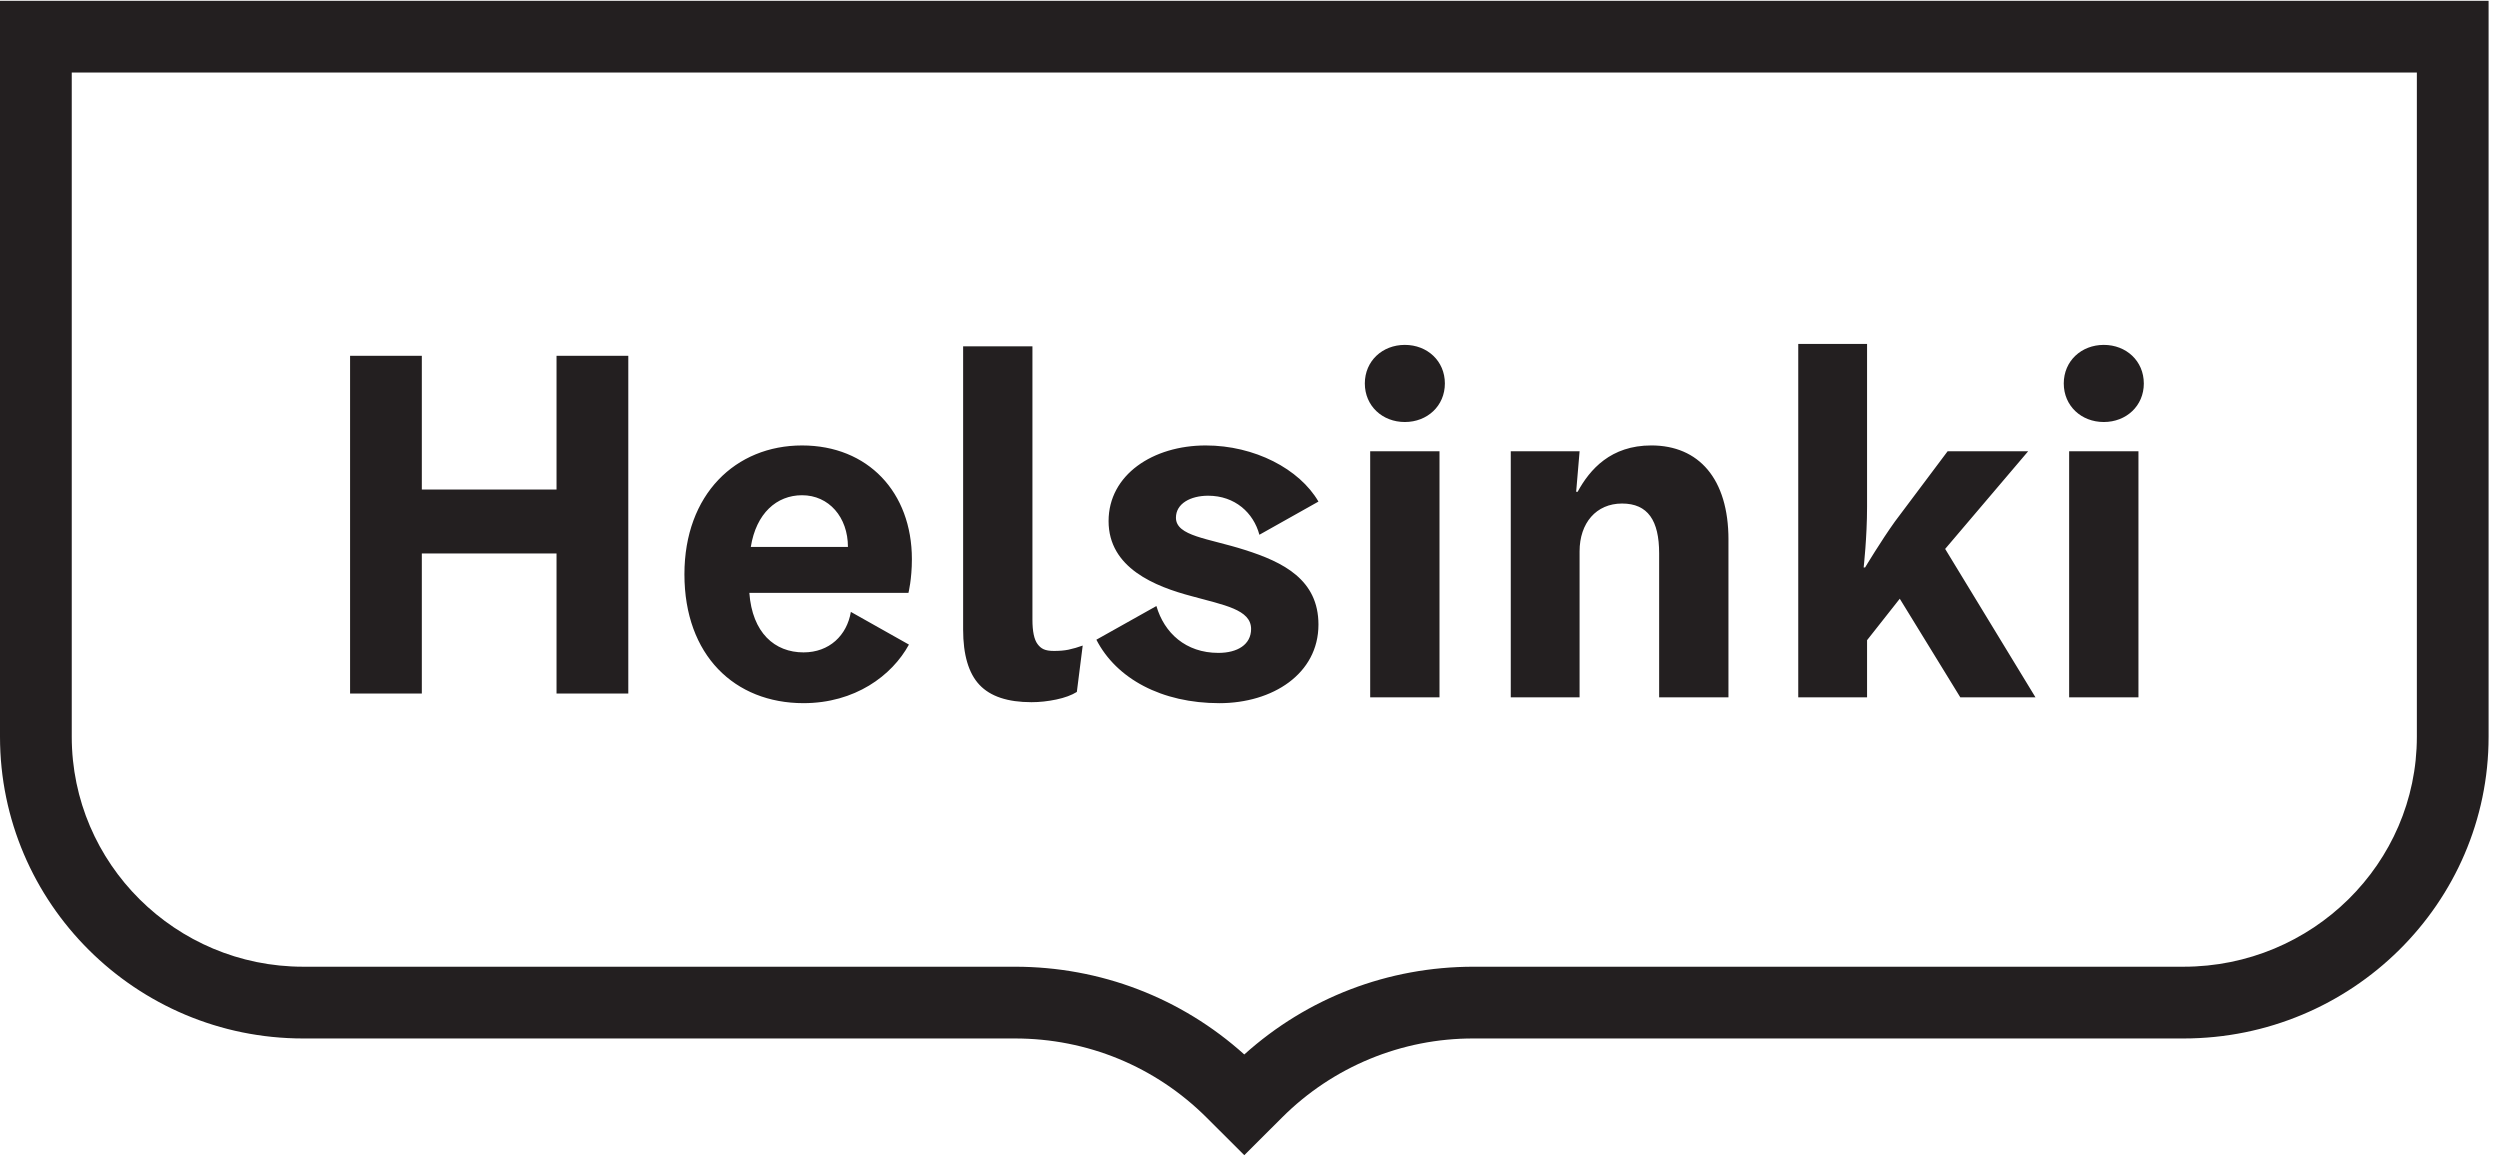
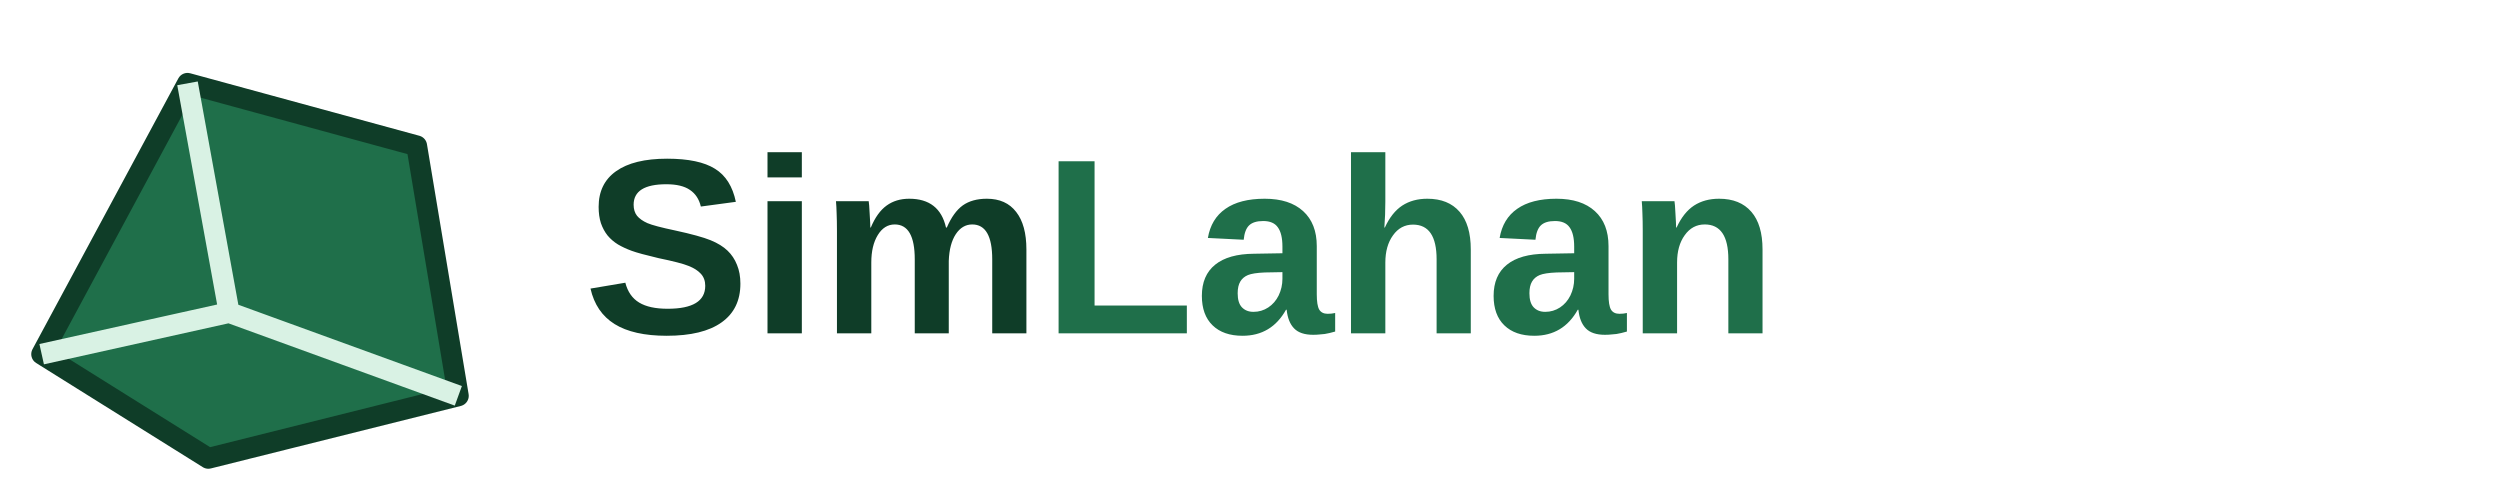
- <svg xmlns="http://www.w3.org/2000/svg" width="160" height="75" viewBox="0 0 160 75">
-   <defs>
-     <path id="a" d="M0 73.93h159.27V.05H0z" />
-   </defs>
-   <g fill="none" fill-rule="evenodd">
-     <path fill="#231f20" d="M82.05 71.522a17.264 17.264 0 0 1 12.264-5.06h45.434c10.765 0 19.522-8.663 19.522-19.31V.051H0v47.101c0 10.647 8.704 19.31 19.402 19.31h45.554c4.633 0 8.989 1.796 12.264 5.06l2.415 2.409 2.415-2.409zm72.629-66.88v42.51c0 8.115-6.699 14.718-14.93 14.718H94.313c-5.474 0-10.643 1.985-14.679 5.616-4.035-3.63-9.205-5.616-14.679-5.616H19.402c-8.166 0-14.81-6.603-14.81-14.718V4.642h150.087z" />
-     <path fill="#231f20" d="M58.141 37.942H47.958c.187 2.562 1.624 3.811 3.467 3.811 1.656 0 2.78-1.093 3.03-2.592l3.717 2.093c-1.093 1.999-3.467 3.748-6.747 3.748-4.405 0-7.622-3.061-7.622-8.247 0-5.123 3.28-8.246 7.528-8.246 4.218 0 7.03 2.998 7.03 7.278 0 1.28-.22 2.155-.22 2.155zm-6.81-6.247c-1.624 0-2.936 1.155-3.28 3.31h6.217c0-1.905-1.218-3.31-2.937-3.31zm14.745-9.528H61.64v18.118c0 1.624.349 2.807 1.047 3.546.697.74 1.806 1.109 3.326 1.109.52 0 1.052-.058 1.594-.172.54-.115.978-.276 1.311-.484l.375-2.968a6.87 6.87 0 0 1-.921.266c-.26.052-.567.078-.921.078-.584 0-.828-.146-1.047-.438-.219-.291-.328-.812-.328-1.561V22.167zM80.07 40.254c0-1.25-1.75-1.53-3.78-2.093-2.374-.625-5.341-1.812-5.341-4.81 0-2.968 2.842-4.842 6.216-4.842 3.124 0 5.998 1.499 7.216 3.592l-3.78 2.124c-.375-1.406-1.562-2.499-3.28-2.499-1.124 0-2.061.5-2.061 1.406 0 1.187 2.061 1.312 4.404 2.061 2.468.781 4.717 1.906 4.717 4.78 0 3.155-2.937 5.03-6.341 5.03-3.687 0-6.592-1.563-7.872-4.062l3.842-2.155c.5 1.718 1.874 2.999 3.967 2.999 1.219 0 2.093-.531 2.093-1.531zm7.622 4.374h4.436V28.883h-4.436v15.745zm4.78-20.087c0 1.437-1.125 2.468-2.562 2.468-1.437 0-2.561-1.03-2.561-2.468 0-1.437 1.124-2.468 2.561-2.468 1.437 0 2.562 1.031 2.562 2.468zm18.15 9.997c0-3.905-1.906-6.03-4.936-6.03-2.594 0-3.937 1.531-4.718 2.968h-.094l.22-2.593h-4.405v15.745h4.404v-9.34c0-1.813 1.062-3.062 2.718-3.062s2.374 1.093 2.374 3.186v9.216h4.436v-10.09zm13.868.593l5.78 9.497h-4.811l-3.874-6.31-2.093 2.654v3.656h-4.404V22.01h4.404v10.434c0 1.936-.218 3.873-.218 3.873h.093s1.031-1.718 1.906-2.936l3.374-4.499h5.154l-5.31 6.248zm7.935 9.497h4.436V28.883h-4.436v15.745zm4.78-20.087c0 1.437-1.125 2.468-2.562 2.468-1.437 0-2.562-1.03-2.562-2.468 0-1.437 1.125-2.468 2.562-2.468 1.437 0 2.561 1.031 2.561 2.468zM35.618 44.388h4.593V22.77h-4.593v8.56h-8.621v-8.56h-4.592v21.617h4.592v-8.966h8.621z" />
+ <svg xmlns="http://www.w3.org/2000/svg" width="240" height="48" viewBox="0 0 240 48" role="img" aria-label="SimLahan">
+   <g fill="none" stroke-linejoin="round">
+     <path d="M4 34 L18 8 L40 14 L44 38 L20 44 Z" fill="#1f6f4a" stroke="#0f3d28" stroke-width="2" />
+     <path d="M18 8 L22 30 L44 38 M22 30 L4 34" stroke="#d9f2e4" stroke-width="2" />
  </g>
+   <text x="56" y="32" font-family="Arial, Helvetica, sans-serif" font-size="24" font-weight="700" fill="#0f3d28">Sim<tspan fill="#1f6f4a">Lahan</tspan>
+   </text>
</svg>
